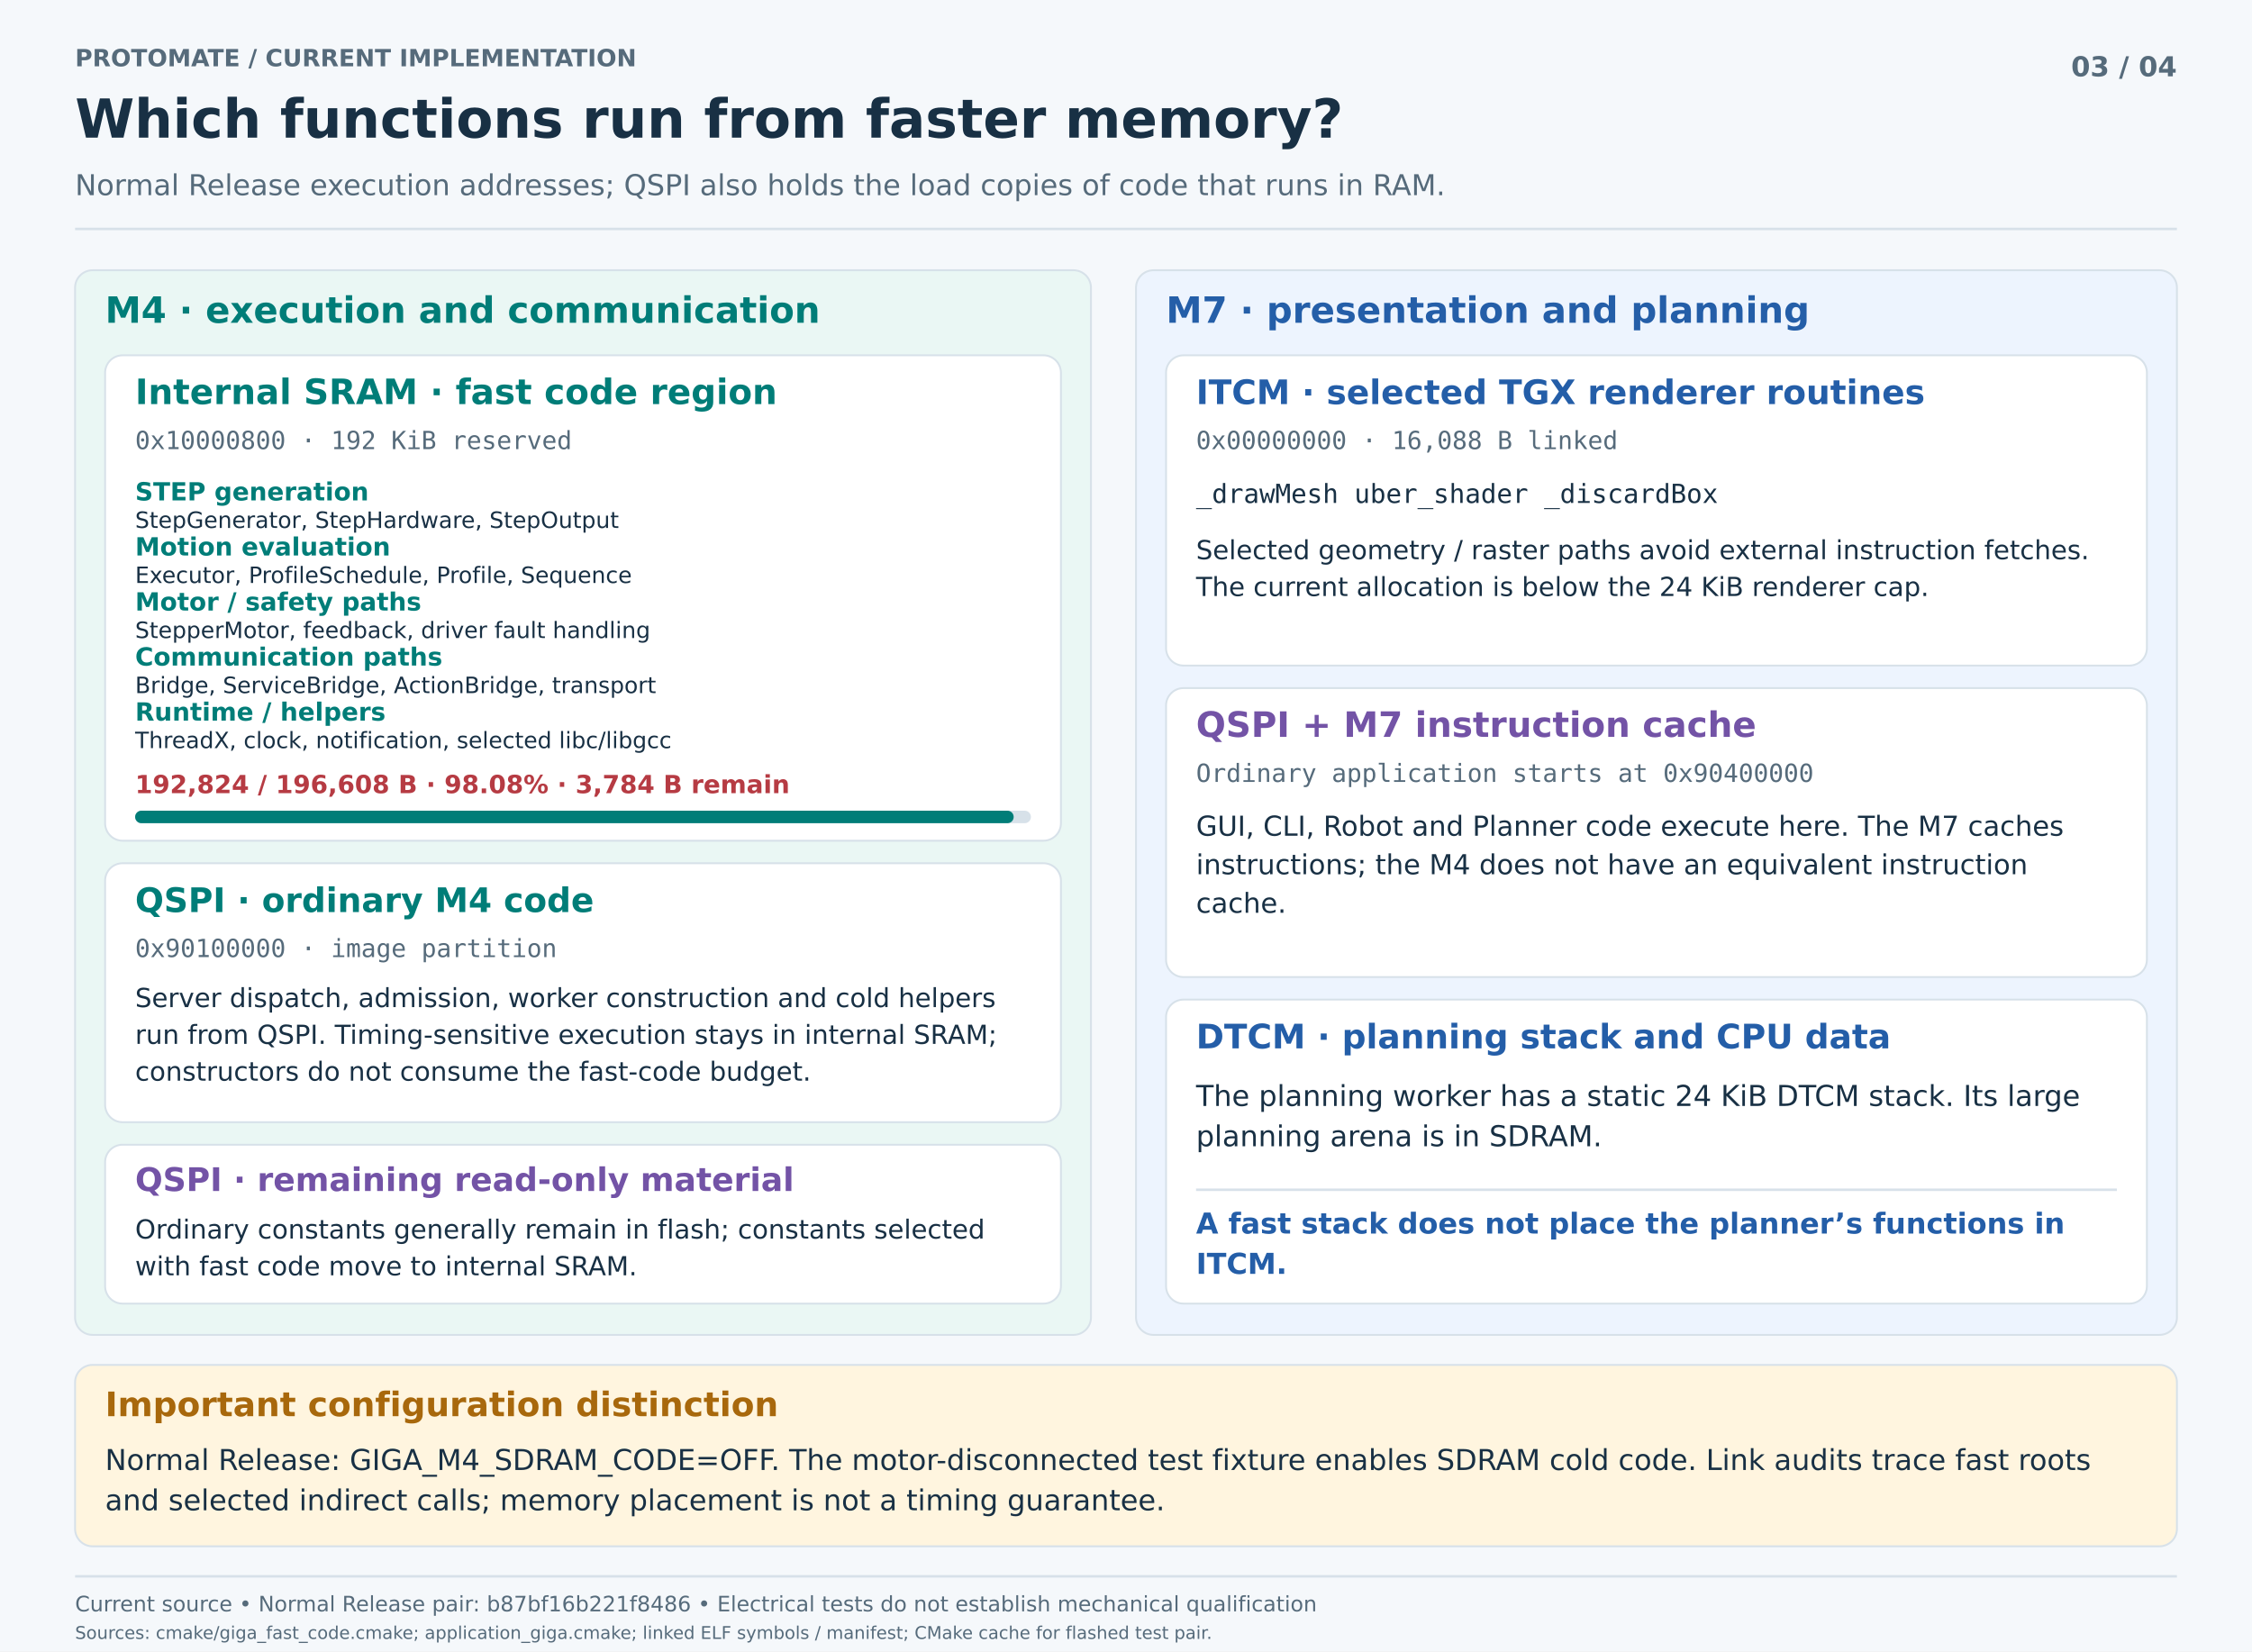
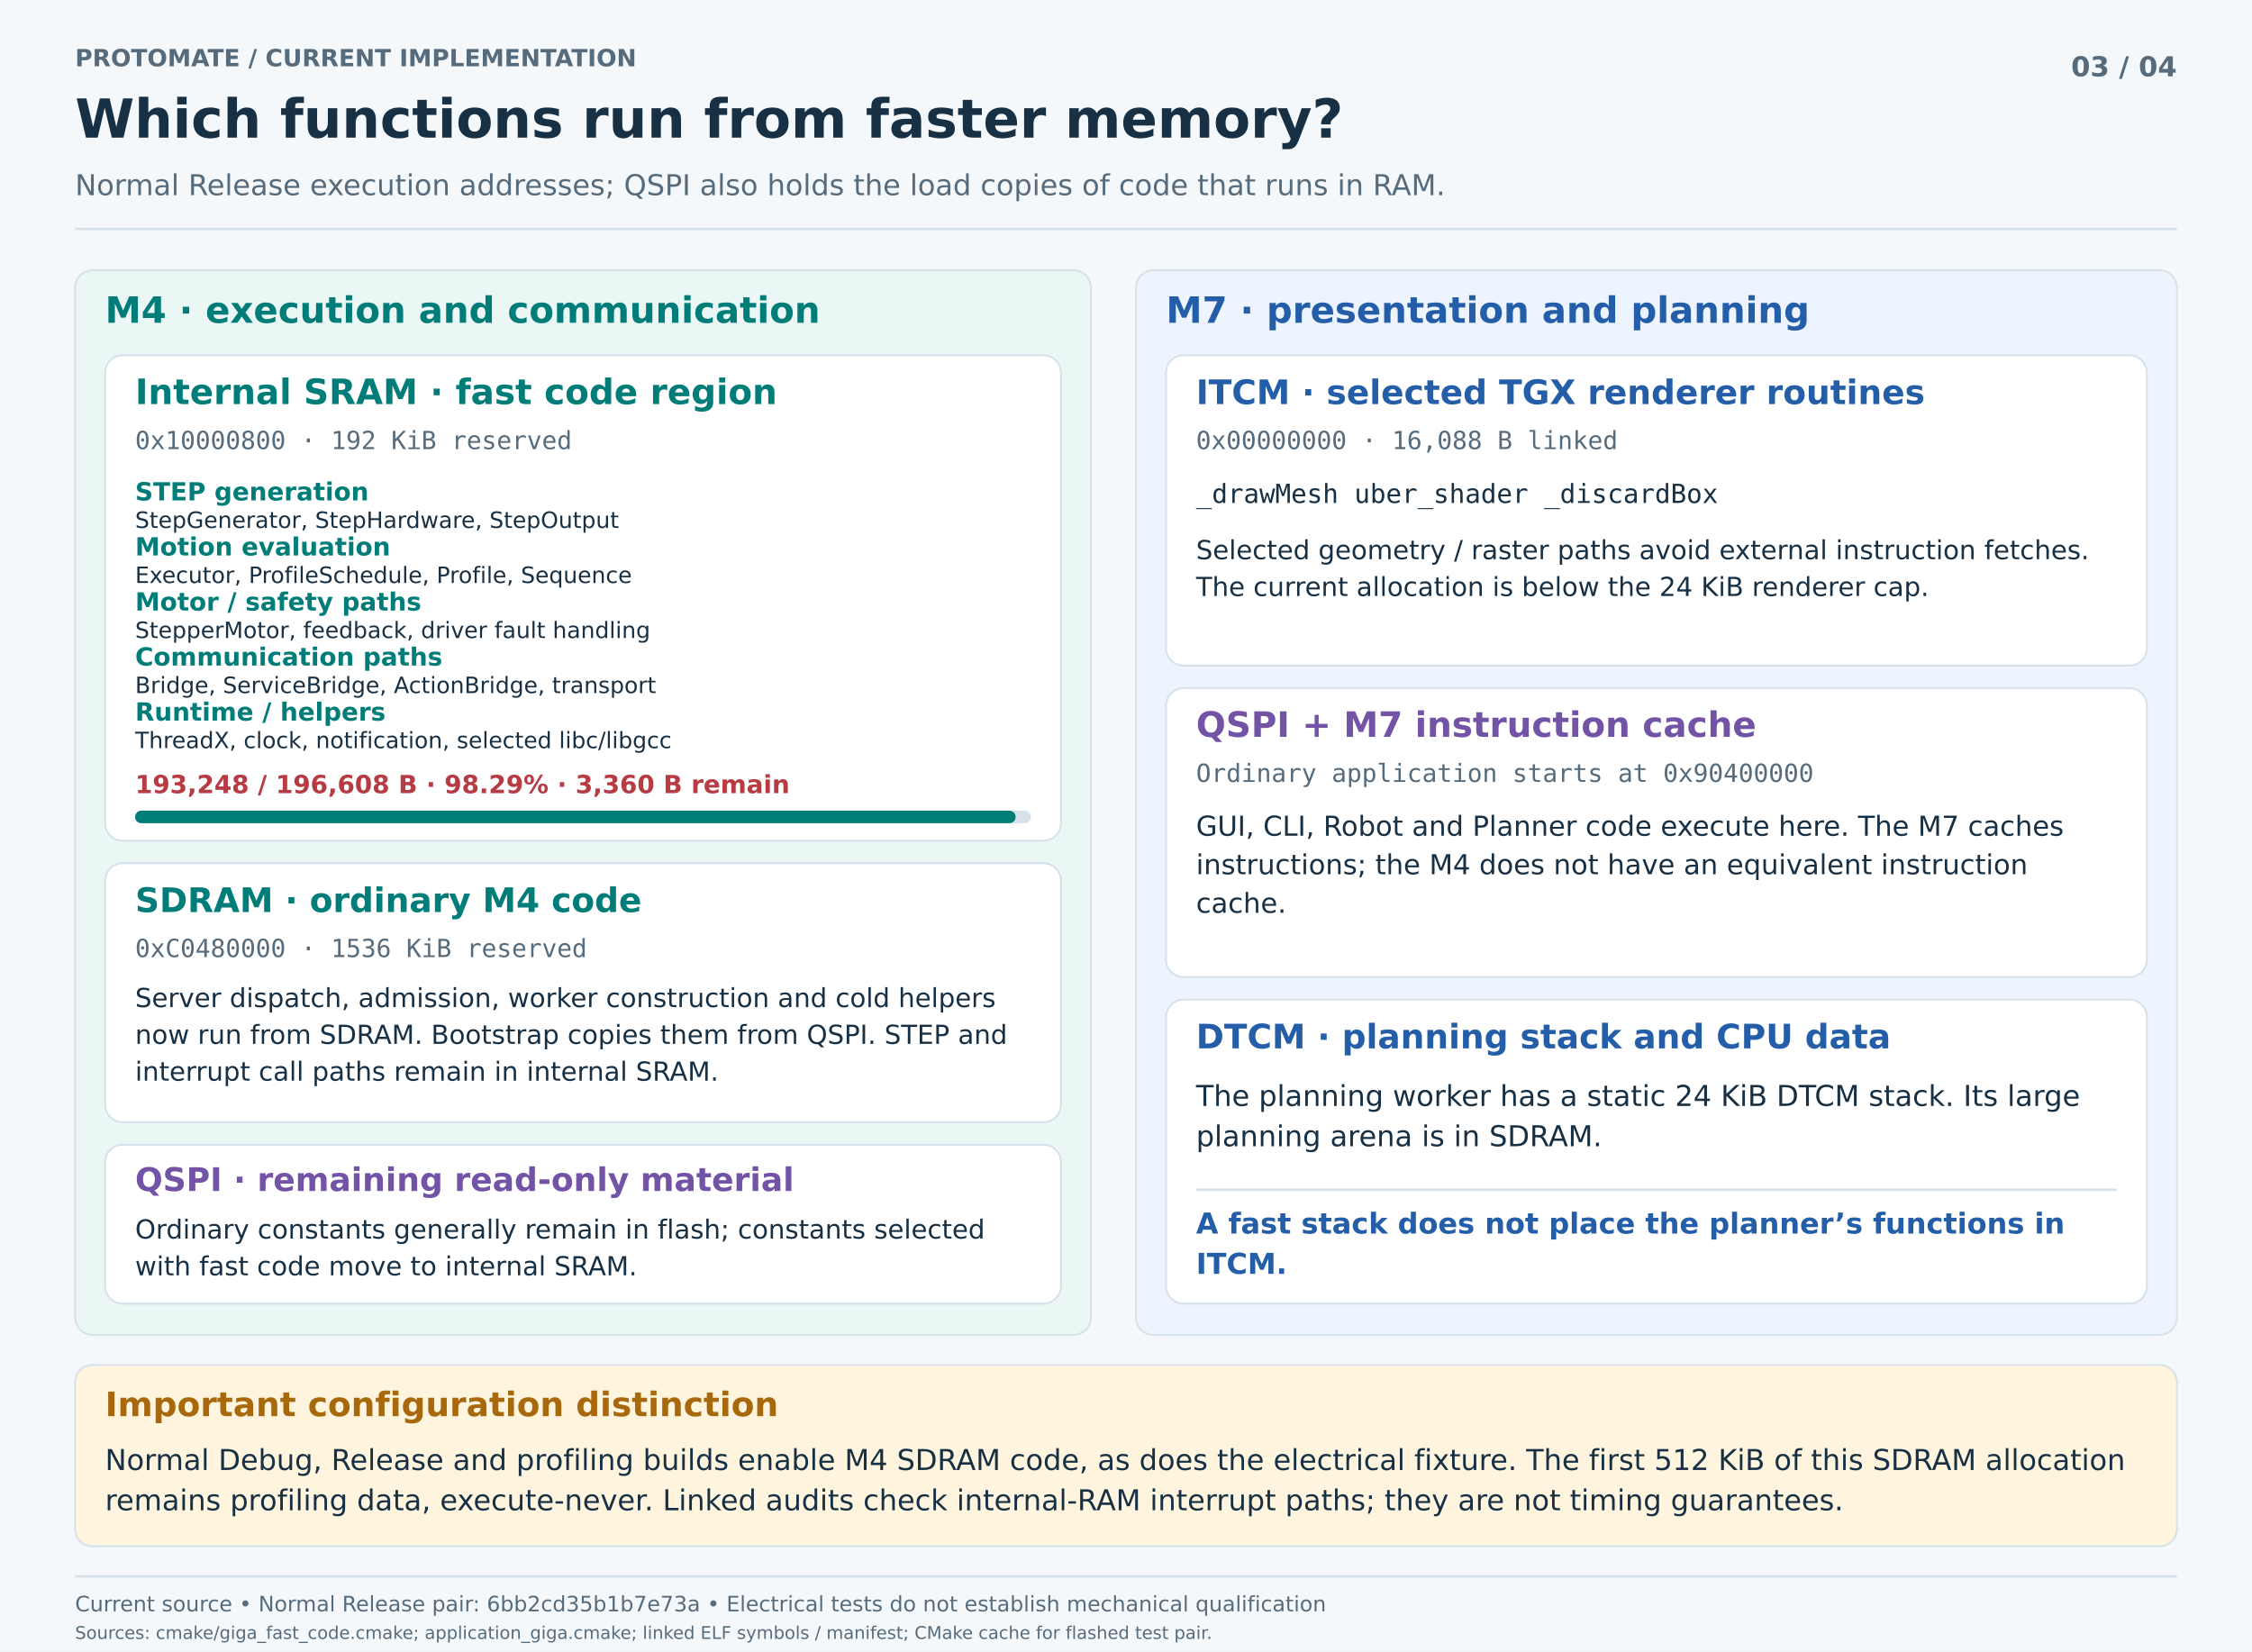
<svg xmlns="http://www.w3.org/2000/svg" width="1800" height="1320" viewBox="0 0 1800 1320" role="img" aria-labelledby="title desc">
  <defs>
    <marker id="arrow" viewBox="0 0 10 10" refX="9" refY="5" markerWidth="8" markerHeight="8" orient="auto-start-reverse">
      <path d="M 0 0 L 10 5 L 0 10 z" fill="#566B7B" />
    </marker>
  </defs>
  <rect x="0" y="0" width="1800" height="1320" rx="0" fill="#F5F8FB" />
  <text x="60" y="53" font-family="DejaVu Sans" font-size="19" font-weight="700" text-anchor="start" fill="#566B7B">PROTOMATE  /  CURRENT IMPLEMENTATION</text>
  <text x="60" y="110" font-family="DejaVu Sans" font-size="43" font-weight="700" text-anchor="start" fill="#183044">Which functions run from faster memory?</text>
  <text x="60" y="156" font-family="DejaVu Sans" font-size="23" font-weight="400" text-anchor="start" fill="#566B7B">Normal Release execution addresses; QSPI also holds the load copies of code that runs in RAM.</text>
  <text x="1740" y="61" font-family="DejaVu Sans" font-size="22" font-weight="700" text-anchor="end" fill="#566B7B">03 / 04</text>
  <path d="M60,183 L1740,183" fill="none" stroke="#D7E1E9" stroke-width="2" />
  <rect x="60" y="216" width="812" height="851" rx="14" fill="#EAF7F4" stroke="#D7E1E9" stroke-width="1.5" />
  <text x="84" y="258" font-family="DejaVu Sans" font-size="29" font-weight="700" text-anchor="start" fill="#007D78">M4 · execution and communication</text>
  <rect x="908" y="216" width="832" height="851" rx="14" fill="#EDF4FE" stroke="#D7E1E9" stroke-width="1.5" />
  <text x="932" y="258" font-family="DejaVu Sans" font-size="29" font-weight="700" text-anchor="start" fill="#245EA8">M7 · presentation and planning</text>
  <rect x="84" y="284" width="764" height="388" rx="14" fill="#FFFFFF" stroke="#D7E1E9" stroke-width="1.5" />
  <text x="108" y="323" font-family="DejaVu Sans" font-size="28" font-weight="700" text-anchor="start" fill="#007D78">Internal SRAM · fast code region</text>
  <text x="108" y="359" font-family="DejaVu Sans Mono" font-size="20" font-weight="400" text-anchor="start" fill="#566B7B">0x10000800 · 192 KiB reserved</text>
  <text x="108" y="400" font-family="DejaVu Sans" font-size="20" font-weight="700" text-anchor="start" fill="#007D78">STEP generation</text>
  <text x="108" y="422" font-family="DejaVu Sans" font-size="18" font-weight="400" text-anchor="start" fill="#183044">StepGenerator, StepHardware, StepOutput</text>
  <text x="108" y="444" font-family="DejaVu Sans" font-size="20" font-weight="700" text-anchor="start" fill="#007D78">Motion evaluation</text>
  <text x="108" y="466" font-family="DejaVu Sans" font-size="18" font-weight="400" text-anchor="start" fill="#183044">Executor, ProfileSchedule, Profile, Sequence</text>
  <text x="108" y="488" font-family="DejaVu Sans" font-size="20" font-weight="700" text-anchor="start" fill="#007D78">Motor / safety paths</text>
  <text x="108" y="510" font-family="DejaVu Sans" font-size="18" font-weight="400" text-anchor="start" fill="#183044">StepperMotor, feedback, driver fault handling</text>
  <text x="108" y="532" font-family="DejaVu Sans" font-size="20" font-weight="700" text-anchor="start" fill="#007D78">Communication paths</text>
  <text x="108" y="554" font-family="DejaVu Sans" font-size="18" font-weight="400" text-anchor="start" fill="#183044">Bridge, ServiceBridge, ActionBridge, transport</text>
  <text x="108" y="576" font-family="DejaVu Sans" font-size="20" font-weight="700" text-anchor="start" fill="#007D78">Runtime / helpers</text>
  <text x="108" y="598" font-family="DejaVu Sans" font-size="18" font-weight="400" text-anchor="start" fill="#183044">ThreadX, clock, notification, selected libc/libgcc</text>
-   <text x="108" y="634" font-family="DejaVu Sans" font-size="20" font-weight="700" text-anchor="start" fill="#B63B43">192,824 / 196,608 B · 98.08% · 3,784 B remain</text>
+   <text x="108" y="634" font-family="DejaVu Sans" font-size="20" font-weight="700" text-anchor="start" fill="#B63B43">193,248 / 196,608 B · 98.29% · 3,360 B remain</text>
  <rect x="108" y="648" width="716" height="10" rx="5.0" fill="#D7E1E9" />
-   <rect x="108" y="648" width="702.22" height="10" rx="5.0" fill="#007D78" />
+   <rect x="108" y="648" width="703.764" height="10" rx="5.0" fill="#007D78" />
  <rect x="84" y="690" width="764" height="207" rx="14" fill="#FFFFFF" stroke="#D7E1E9" stroke-width="1.5" />
-   <text x="108" y="729" font-family="DejaVu Sans" font-size="27" font-weight="700" text-anchor="start" fill="#007D78">QSPI · ordinary M4 code</text>
-   <text x="108" y="765" font-family="DejaVu Sans Mono" font-size="20" font-weight="400" text-anchor="start" fill="#566B7B">0x90100000 · image partition</text>
+   <text x="108" y="729" font-family="DejaVu Sans" font-size="27" font-weight="700" text-anchor="start" fill="#007D78">SDRAM · ordinary M4 code</text>
+   <text x="108" y="765" font-family="DejaVu Sans Mono" font-size="20" font-weight="400" text-anchor="start" fill="#566B7B">0xC0480000 · 1536 KiB reserved</text>
  <text x="108" y="805.0" font-family="DejaVu Sans" font-size="21" font-weight="400" text-anchor="start" fill="#183044">Server dispatch, admission, worker construction and cold helpers</text>
-   <text x="108" y="834.4" font-family="DejaVu Sans" font-size="21" font-weight="400" text-anchor="start" fill="#183044">run from QSPI. Timing-sensitive execution stays in internal SRAM;</text>
-   <text x="108" y="863.8" font-family="DejaVu Sans" font-size="21" font-weight="400" text-anchor="start" fill="#183044">constructors do not consume the fast-code budget.</text>
+   <text x="108" y="834.4" font-family="DejaVu Sans" font-size="21" font-weight="400" text-anchor="start" fill="#183044">now run from SDRAM. Bootstrap copies them from QSPI. STEP and</text>
+   <text x="108" y="863.8" font-family="DejaVu Sans" font-size="21" font-weight="400" text-anchor="start" fill="#183044">interrupt call paths remain in internal SRAM.</text>
  <rect x="84" y="915" width="764" height="127" rx="14" fill="#FFFFFF" stroke="#D7E1E9" stroke-width="1.5" />
  <text x="108" y="952" font-family="DejaVu Sans" font-size="26" font-weight="700" text-anchor="start" fill="#7353A6">QSPI · remaining read-only material</text>
  <text x="108" y="990.0" font-family="DejaVu Sans" font-size="21" font-weight="400" text-anchor="start" fill="#183044">Ordinary constants generally remain in flash; constants selected</text>
  <text x="108" y="1019.4" font-family="DejaVu Sans" font-size="21" font-weight="400" text-anchor="start" fill="#183044">with fast code move to internal SRAM.</text>
  <rect x="932" y="284" width="784" height="248" rx="14" fill="#FFFFFF" stroke="#D7E1E9" stroke-width="1.5" />
  <text x="956" y="323" font-family="DejaVu Sans" font-size="27" font-weight="700" text-anchor="start" fill="#245EA8">ITCM · selected TGX renderer routines</text>
  <text x="956" y="359" font-family="DejaVu Sans Mono" font-size="20" font-weight="400" text-anchor="start" fill="#566B7B">0x00000000 · 16,088 B linked</text>
  <text x="956" y="402" font-family="DejaVu Sans Mono" font-size="21" font-weight="400" text-anchor="start" fill="#183044">_drawMesh     uber_shader     _discardBox</text>
  <text x="956" y="447.0" font-family="DejaVu Sans" font-size="21" font-weight="400" text-anchor="start" fill="#183044">Selected geometry / raster paths avoid external instruction fetches.</text>
  <text x="956" y="476.4" font-family="DejaVu Sans" font-size="21" font-weight="400" text-anchor="start" fill="#183044">The current allocation is below the 24 KiB renderer cap.</text>
  <rect x="932" y="550" width="784" height="231" rx="14" fill="#FFFFFF" stroke="#D7E1E9" stroke-width="1.5" />
  <text x="956" y="589" font-family="DejaVu Sans" font-size="28" font-weight="700" text-anchor="start" fill="#7353A6">QSPI + M7 instruction cache</text>
  <text x="956" y="625" font-family="DejaVu Sans Mono" font-size="20" font-weight="400" text-anchor="start" fill="#566B7B">Ordinary application starts at 0x90400000</text>
  <text x="956" y="668.0" font-family="DejaVu Sans" font-size="22" font-weight="400" text-anchor="start" fill="#183044">GUI, CLI, Robot and Planner code execute here. The M7 caches</text>
  <text x="956" y="698.8" font-family="DejaVu Sans" font-size="22" font-weight="400" text-anchor="start" fill="#183044">instructions; the M4 does not have an equivalent instruction</text>
  <text x="956" y="729.6" font-family="DejaVu Sans" font-size="22" font-weight="400" text-anchor="start" fill="#183044">cache.</text>
  <rect x="932" y="799" width="784" height="243" rx="14" fill="#FFFFFF" stroke="#D7E1E9" stroke-width="1.5" />
  <text x="956" y="838" font-family="DejaVu Sans" font-size="27" font-weight="700" text-anchor="start" fill="#245EA8">DTCM · planning stack and CPU data</text>
  <text x="956" y="884.0" font-family="DejaVu Sans" font-size="23" font-weight="400" text-anchor="start" fill="#183044">The planning worker has a static 24 KiB DTCM stack. Its large</text>
  <text x="956" y="916.2" font-family="DejaVu Sans" font-size="23" font-weight="400" text-anchor="start" fill="#183044">planning arena is in SDRAM.</text>
  <path d="M956,951 L1692,951" fill="none" stroke="#D7E1E9" stroke-width="2" />
  <text x="956" y="986.0" font-family="DejaVu Sans" font-size="23" font-weight="700" text-anchor="start" fill="#245EA8">A fast stack does not place the planner’s functions in</text>
  <text x="956" y="1018.2" font-family="DejaVu Sans" font-size="23" font-weight="700" text-anchor="start" fill="#245EA8">ITCM.</text>
  <rect x="60" y="1091" width="1680" height="145" rx="14" fill="#FFF5DF" stroke="#D7E1E9" stroke-width="1.5" />
  <text x="84" y="1132" font-family="DejaVu Sans" font-size="27" font-weight="700" text-anchor="start" fill="#A8680C">Important configuration distinction</text>
-   <text x="84" y="1175.0" font-family="DejaVu Sans" font-size="23" font-weight="400" text-anchor="start" fill="#183044">Normal Release: GIGA_M4_SDRAM_CODE=OFF. The motor-disconnected test fixture enables SDRAM cold code. Link audits trace fast roots</text>
-   <text x="84" y="1207.2" font-family="DejaVu Sans" font-size="23" font-weight="400" text-anchor="start" fill="#183044">and selected indirect calls; memory placement is not a timing guarantee.</text>
+   <text x="84" y="1175.0" font-family="DejaVu Sans" font-size="23" font-weight="400" text-anchor="start" fill="#183044">Normal Debug, Release and profiling builds enable M4 SDRAM code, as does the electrical fixture. The first 512 KiB of this SDRAM allocation</text>
+   <text x="84" y="1207.2" font-family="DejaVu Sans" font-size="23" font-weight="400" text-anchor="start" fill="#183044">remains profiling data, execute-never. Linked audits check internal-RAM interrupt paths; they are not timing guarantees.</text>
  <path d="M60,1260 L1740,1260" fill="none" stroke="#D7E1E9" stroke-width="2" />
-   <text x="60" y="1288" font-family="DejaVu Sans" font-size="17" font-weight="400" text-anchor="start" fill="#566B7B">Current source • Normal Release pair: b87bf16b221f8486 • Electrical tests do not establish mechanical qualification</text>
+   <text x="60" y="1288" font-family="DejaVu Sans" font-size="17" font-weight="400" text-anchor="start" fill="#566B7B">Current source • Normal Release pair: 6bb2cd35b1b7e73a • Electrical tests do not establish mechanical qualification</text>
  <text x="60" y="1310" font-family="DejaVu Sans" font-size="14" font-weight="400" text-anchor="start" fill="#566B7B">Sources: cmake/giga_fast_code.cmake; application_giga.cmake; linked ELF symbols / manifest; CMake cache for flashed test pair.</text>
</svg>
